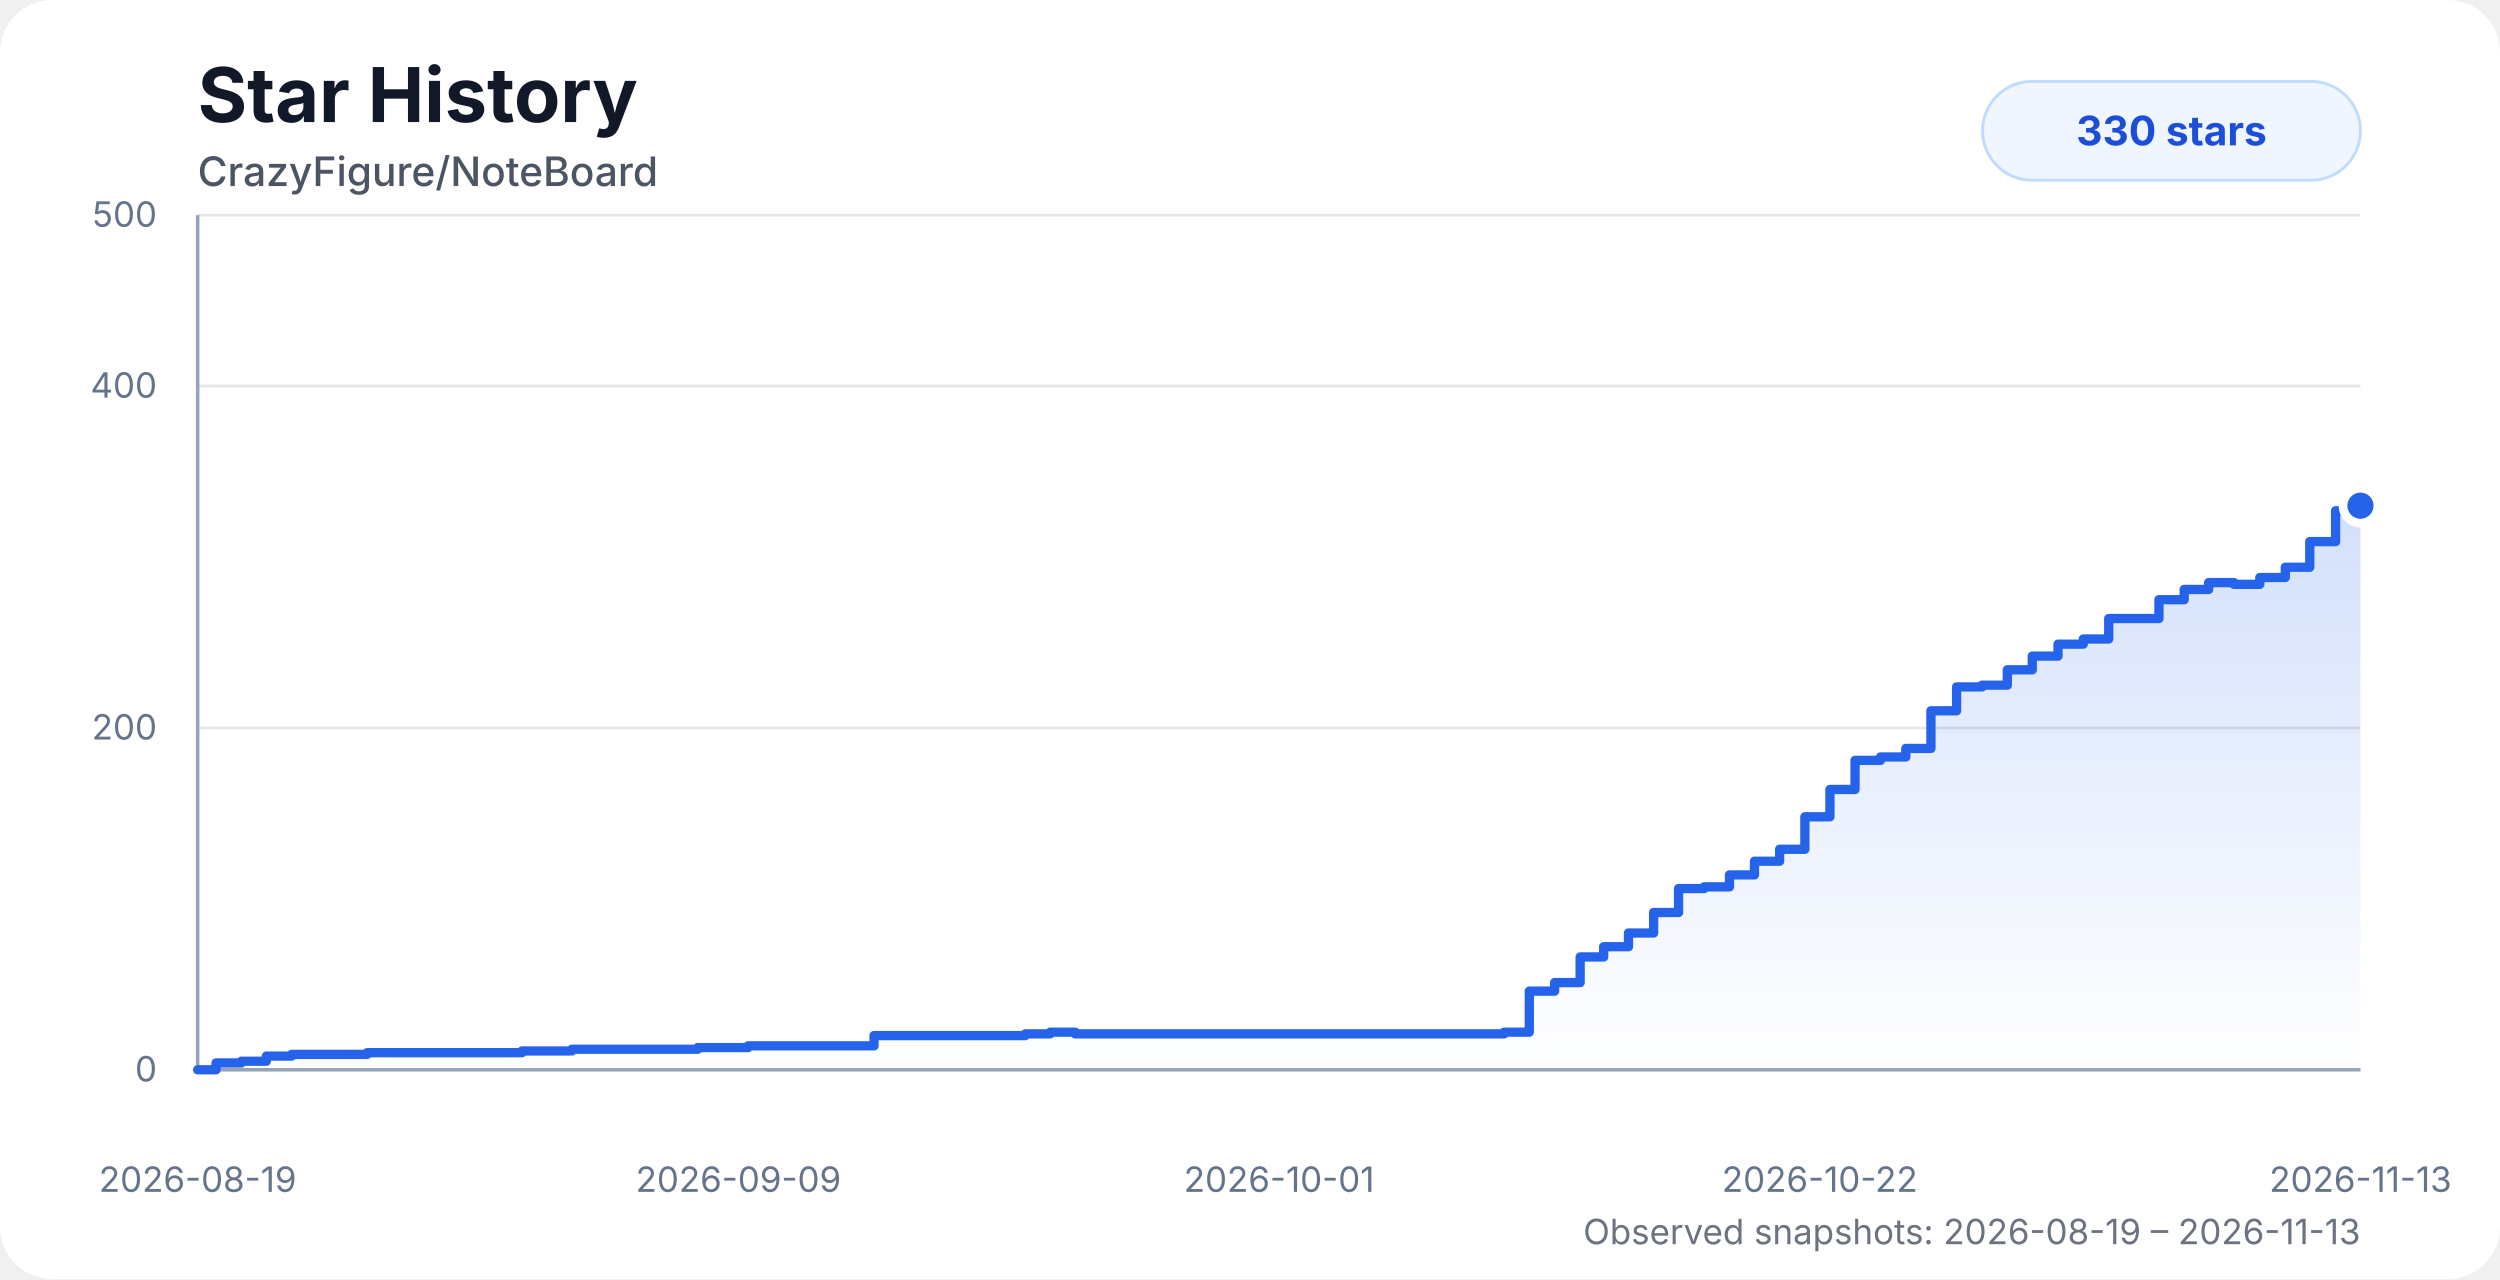
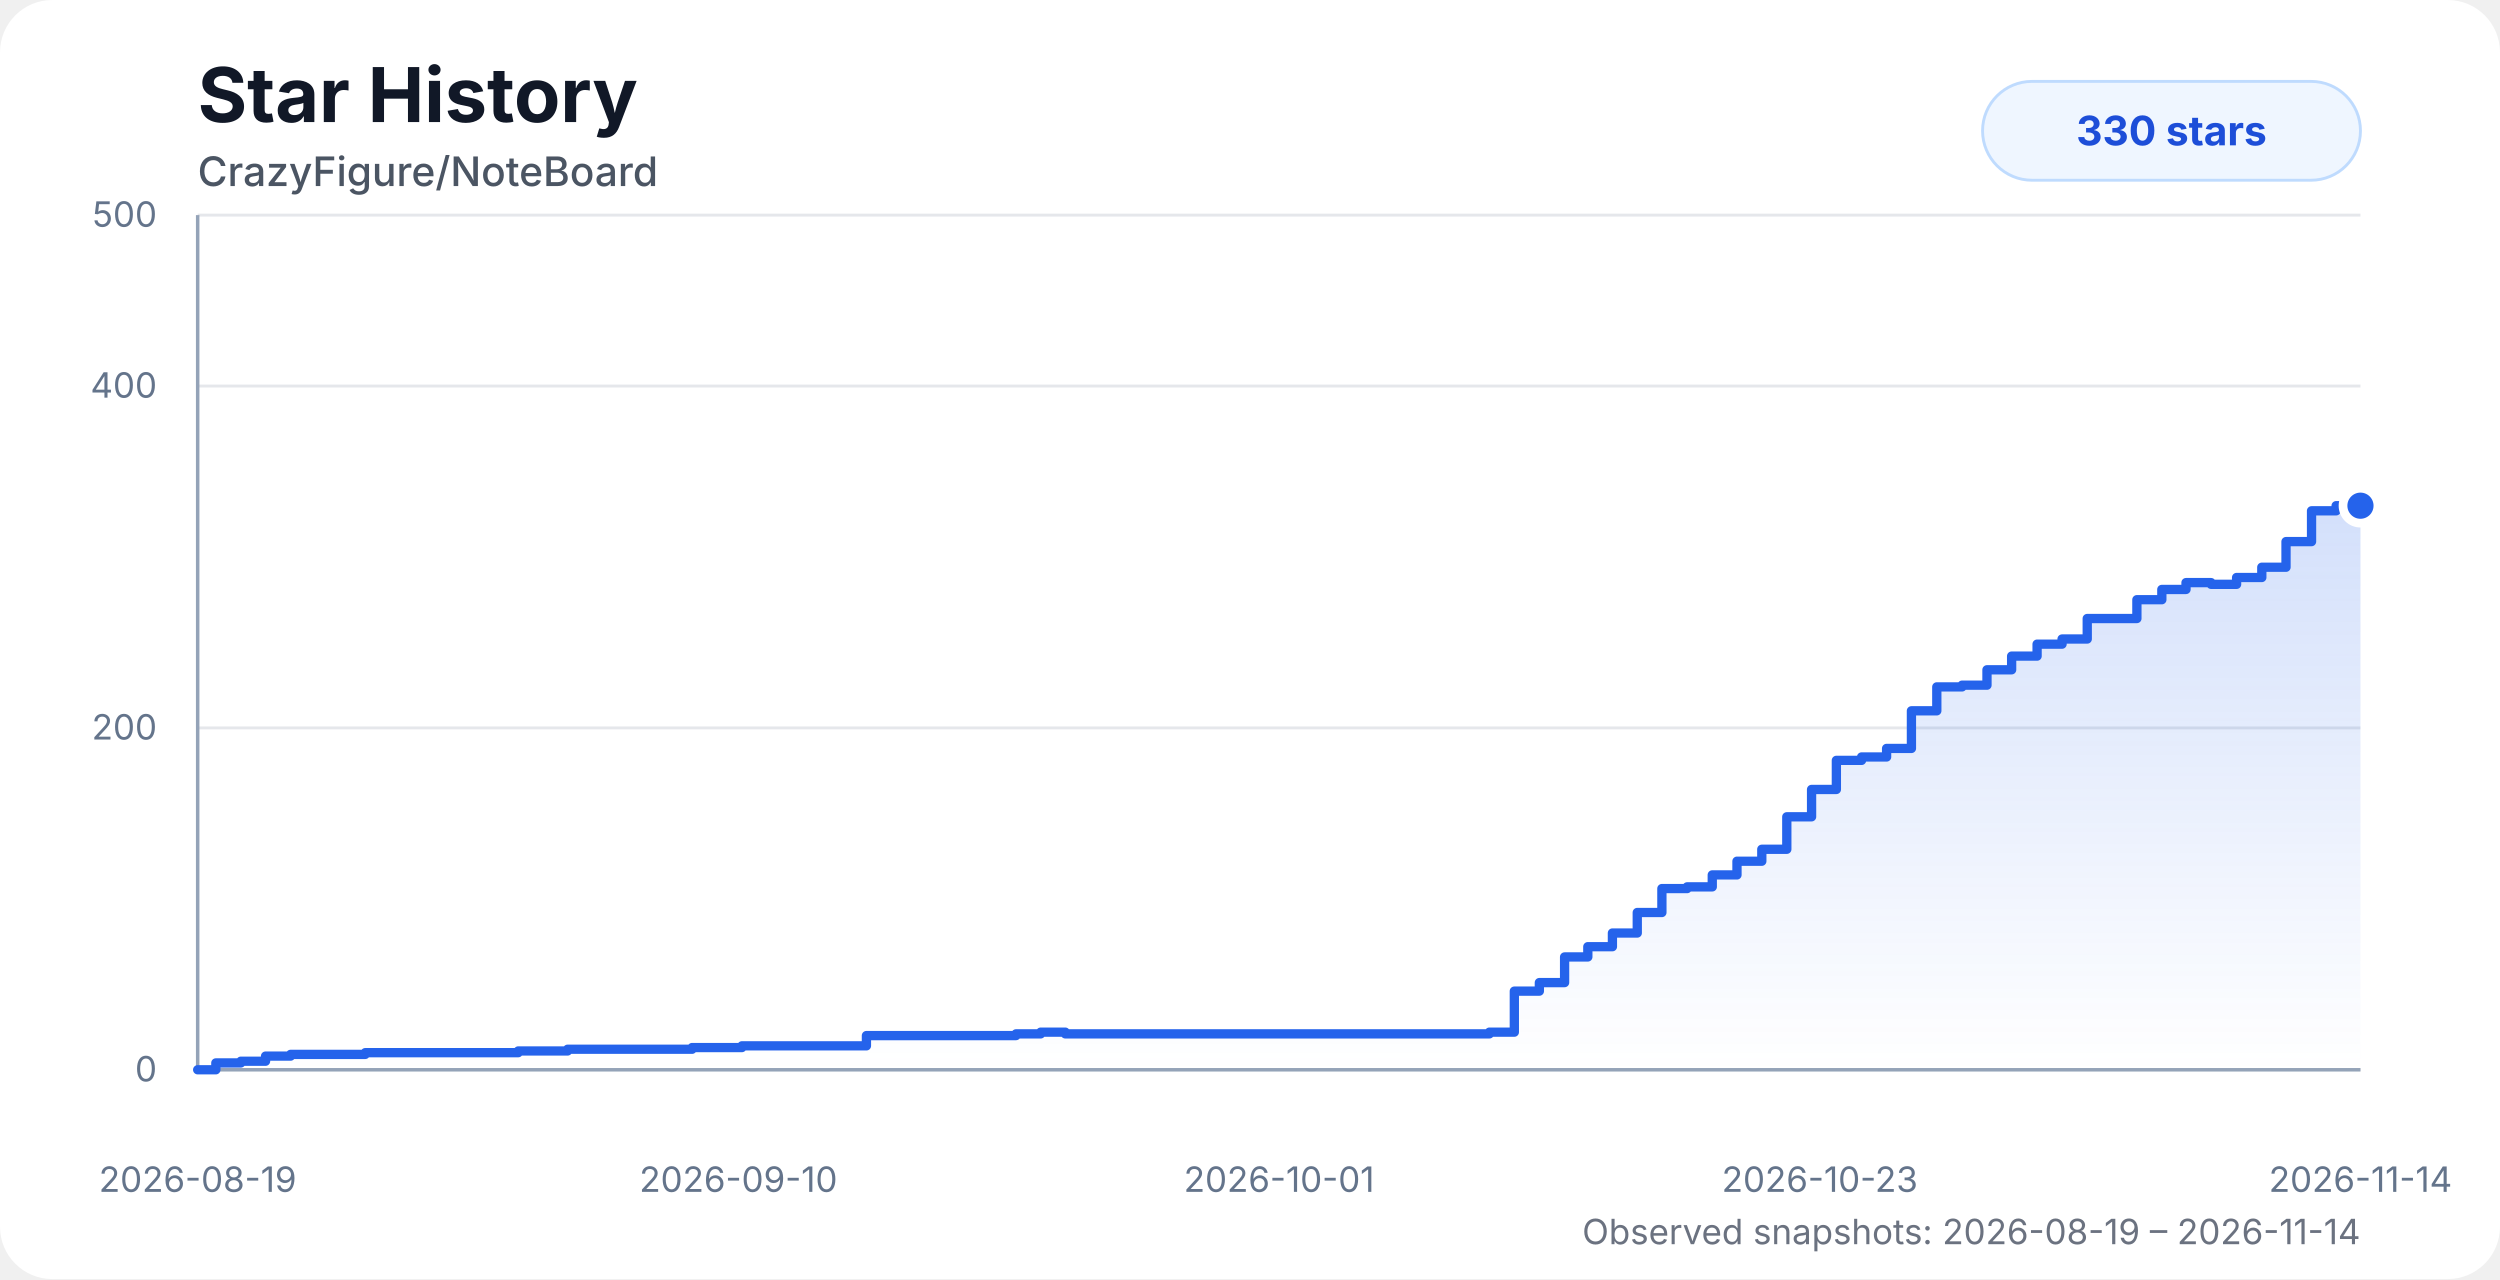
<svg xmlns="http://www.w3.org/2000/svg" width="860" height="440" viewBox="0 0 860 440" role="img" aria-labelledby="title desc">
  <style>
    .chart-bg { fill: #ffffff; }
    .title { fill: #111827; font: 700 26px system-ui, -apple-system, BlinkMacSystemFont, "Segoe UI", sans-serif; }
    .subtitle { fill: #4b5563; font: 500 14px system-ui, -apple-system, BlinkMacSystemFont, "Segoe UI", sans-serif; }
    .axis-label { fill: #64748b; font: 12px system-ui, -apple-system, BlinkMacSystemFont, "Segoe UI", sans-serif; }
    .grid { stroke: #e5e7eb; stroke-width: 1; }
    .axis { stroke: #94a3b8; stroke-width: 1.2; }
    .area { fill: url(#starGradient); opacity: 0.28; }
    .line { fill: none; stroke: #2563eb; stroke-width: 3.2; stroke-linecap: round; stroke-linejoin: round; }
    .dot { fill: #2563eb; stroke: #ffffff; stroke-width: 3; }
    .badge { fill: #eff6ff; stroke: #bfdbfe; }
    .badge-text { fill: #1d4ed8; font: 700 14px system-ui, -apple-system, BlinkMacSystemFont, "Segoe UI", sans-serif; }
    .status { fill: #6b7280; font: 12px system-ui, -apple-system, BlinkMacSystemFont, "Segoe UI", sans-serif; }
    @media (prefers-color-scheme: dark) {
      .chart-bg { fill: #0d1117; }
      .title { fill: #f8fafc; }
      .subtitle { fill: #cbd5e1; }
      .axis-label { fill: #94a3b8; }
      .grid { stroke: #1f2937; }
      .axis { stroke: #475569; }
      .dot { stroke: #0d1117; }
      .badge { fill: #172554; stroke: #1d4ed8; }
      .badge-text { fill: #bfdbfe; }
      .status { fill: #94a3b8; }
    }
  </style>
  <defs>
    <linearGradient id="starGradient" x1="0" x2="0" y1="0" y2="1">
      <stop offset="0%" stop-color="#2563eb" stop-opacity="0.72" />
      <stop offset="100%" stop-color="#2563eb" stop-opacity="0" />
    </linearGradient>
  </defs>
  <rect class="chart-bg" width="860" height="440" rx="18" />
  <text class="title" x="68" y="42">Star History</text>
  <text class="subtitle" x="68" y="64">CrazyFigure/NoteBoard</text>
  <g>
    <line class="grid" x1="68" y1="368" x2="812" y2="368" />
    <line class="grid" x1="68" y1="250.4" x2="812" y2="250.4" />
    <line class="grid" x1="68" y1="132.8" x2="812" y2="132.8" />
    <line class="grid" x1="68" y1="74" x2="812" y2="74" />
    <line class="axis" x1="68" y1="74" x2="68" y2="368" />
    <line class="axis" x1="68" y1="368" x2="812" y2="368" />
    <text class="axis-label" x="54" y="372" text-anchor="end">0</text>
    <text class="axis-label" x="54" y="254.4" text-anchor="end">200</text>
    <text class="axis-label" x="54" y="136.8" text-anchor="end">400</text>
    <text class="axis-label" x="54" y="78" text-anchor="end">500</text>
    <text class="axis-label" x="68" y="410" text-anchor="middle">2026-08-19</text>
-     <text class="axis-label" x="254" y="410" text-anchor="middle">2026-09-09</text>
+     <text class="axis-label" x="254" y="410" text-anchor="middle">2026-09-10</text>
    <text class="axis-label" x="440" y="410" text-anchor="middle">2026-10-01</text>
-     <text class="axis-label" x="626" y="410" text-anchor="middle">2026-10-22</text>
-     <text class="axis-label" x="812" y="410" text-anchor="middle">2026-11-13</text>
+     <text class="axis-label" x="626" y="410" text-anchor="middle">2026-10-23</text>
+     <text class="axis-label" x="812" y="410" text-anchor="middle">2026-11-14</text>
  </g>
-   <path class="area" d="M 68 368 H 68 V 368 H 74.32 V 365.65 H 83.02 V 365.06 H 91.62 V 363.3 H 100.33 V 362.71 H 108.99 V 362.71 H 117.6 V 362.71 H 126.3 V 362.12 H 138.04 V 362.12 H 147.32 V 362.12 H 154.15 V 362.12 H 162.41 V 362.12 H 171.17 V 362.12 H 179.53 V 361.53 H 188.06 V 361.53 H 196.71 V 360.94 H 205.4 V 360.94 H 214 V 360.94 H 222.72 V 360.94 H 231.43 V 360.94 H 240.02 V 360.36 H 248.7 V 360.36 H 257.35 V 359.77 H 266.02 V 359.77 H 274.6 V 359.77 H 283.4 V 359.77 H 292.1 V 359.77 H 300.67 V 356.24 H 309.31 V 356.24 H 317.97 V 356.24 H 326.57 V 356.24 H 335.22 V 356.24 H 344.02 V 356.24 H 352.71 V 355.65 H 361.3 V 355.06 H 369.86 V 355.65 H 378.57 V 355.65 H 387.2 V 355.65 H 395.86 V 355.65 H 404.68 V 355.65 H 413.48 V 355.65 H 422.12 V 355.65 H 430.71 V 355.65 H 439.51 V 355.65 H 448.1 V 355.65 H 456.6 V 355.65 H 465.39 V 355.65 H 474.11 V 355.65 H 482.92 V 355.65 H 491.46 V 355.65 H 500.2 V 355.65 H 508.83 V 355.65 H 517.41 V 355.06 H 526.08 V 340.95 H 534.79 V 338.01 H 543.57 V 329.19 H 551.66 V 325.66 H 560.2 V 320.96 H 568.85 V 313.9 H 577.42 V 305.67 H 586.21 V 305.08 H 594.95 V 300.97 H 603.54 V 296.26 H 612.19 V 292.15 H 620.88 V 280.98 H 629.5 V 271.57 H 638.13 V 261.57 H 646.89 V 260.4 H 655.6 V 257.46 H 664.24 V 244.52 H 673.07 V 236.29 H 681.85 V 235.7 H 690.52 V 230.41 H 699.1 V 225.7 H 707.96 V 221.59 H 716.65 V 219.82 H 725.4 V 212.77 H 733.9 V 212.77 H 742.68 V 206.3 H 751.36 V 202.77 H 759.77 V 200.42 H 768.49 V 201.01 H 777.37 V 198.66 H 786.14 V 195.13 H 794.56 V 186.31 H 803.44 V 175.72 H 812 V 173.96 L 812 368 L 68 368 Z" />
-   <path class="line" d="M 68 368 H 68 V 368 H 74.32 V 365.65 H 83.02 V 365.06 H 91.62 V 363.3 H 100.33 V 362.71 H 108.99 V 362.71 H 117.6 V 362.71 H 126.3 V 362.12 H 138.04 V 362.12 H 147.32 V 362.12 H 154.15 V 362.12 H 162.41 V 362.12 H 171.17 V 362.12 H 179.53 V 361.53 H 188.06 V 361.53 H 196.71 V 360.94 H 205.4 V 360.94 H 214 V 360.94 H 222.72 V 360.94 H 231.43 V 360.94 H 240.02 V 360.36 H 248.7 V 360.36 H 257.35 V 359.77 H 266.02 V 359.77 H 274.6 V 359.77 H 283.4 V 359.77 H 292.1 V 359.77 H 300.67 V 356.24 H 309.31 V 356.24 H 317.97 V 356.24 H 326.57 V 356.24 H 335.22 V 356.24 H 344.02 V 356.24 H 352.71 V 355.65 H 361.3 V 355.06 H 369.86 V 355.65 H 378.57 V 355.65 H 387.2 V 355.65 H 395.86 V 355.65 H 404.68 V 355.65 H 413.48 V 355.65 H 422.12 V 355.65 H 430.71 V 355.65 H 439.51 V 355.65 H 448.1 V 355.65 H 456.6 V 355.65 H 465.39 V 355.65 H 474.11 V 355.65 H 482.92 V 355.65 H 491.46 V 355.65 H 500.2 V 355.65 H 508.83 V 355.65 H 517.41 V 355.06 H 526.08 V 340.95 H 534.79 V 338.01 H 543.57 V 329.19 H 551.66 V 325.66 H 560.2 V 320.96 H 568.85 V 313.9 H 577.42 V 305.67 H 586.21 V 305.08 H 594.95 V 300.97 H 603.54 V 296.26 H 612.19 V 292.15 H 620.88 V 280.98 H 629.5 V 271.57 H 638.13 V 261.57 H 646.89 V 260.4 H 655.6 V 257.46 H 664.24 V 244.52 H 673.07 V 236.29 H 681.85 V 235.7 H 690.52 V 230.41 H 699.1 V 225.7 H 707.96 V 221.59 H 716.65 V 219.82 H 725.4 V 212.77 H 733.9 V 212.77 H 742.68 V 206.3 H 751.36 V 202.77 H 759.77 V 200.42 H 768.49 V 201.01 H 777.37 V 198.66 H 786.14 V 195.13 H 794.56 V 186.31 H 803.44 V 175.72 H 812 V 173.96" />
+   <path class="area" d="M 68 368 H 68 V 368 H 74.25 V 365.65 H 82.85 V 365.06 H 91.35 V 363.3 H 99.96 V 362.71 H 108.52 V 362.71 H 117.04 V 362.71 H 125.65 V 362.12 H 137.25 V 362.12 H 146.43 V 362.12 H 153.19 V 362.12 H 161.35 V 362.12 H 170.01 V 362.12 H 178.28 V 361.53 H 186.71 V 361.53 H 195.26 V 360.94 H 203.86 V 360.94 H 212.36 V 360.94 H 220.98 V 360.94 H 229.59 V 360.94 H 238.08 V 360.36 H 246.67 V 360.36 H 255.22 V 359.77 H 263.79 V 359.77 H 272.28 V 359.77 H 280.97 V 359.77 H 289.58 V 359.77 H 298.05 V 356.24 H 306.59 V 356.24 H 315.16 V 356.24 H 323.66 V 356.24 H 332.21 V 356.24 H 340.92 V 356.24 H 349.51 V 355.65 H 358 V 355.06 H 366.46 V 355.65 H 375.08 V 355.65 H 383.61 V 355.65 H 392.17 V 355.65 H 400.89 V 355.65 H 409.59 V 355.65 H 418.14 V 355.65 H 426.63 V 355.65 H 435.33 V 355.65 H 443.83 V 355.65 H 452.22 V 355.65 H 460.92 V 355.65 H 469.54 V 355.65 H 478.25 V 355.65 H 486.7 V 355.65 H 495.33 V 355.65 H 503.87 V 355.65 H 512.36 V 355.06 H 520.93 V 340.95 H 529.54 V 338.01 H 538.22 V 329.19 H 546.21 V 325.66 H 554.67 V 320.96 H 563.22 V 313.9 H 571.69 V 305.67 H 580.38 V 305.08 H 589.02 V 300.97 H 597.52 V 296.26 H 606.06 V 292.15 H 614.66 V 280.98 H 623.18 V 271.57 H 631.71 V 261.57 H 640.38 V 260.4 H 648.99 V 257.46 H 657.53 V 244.52 H 666.26 V 236.29 H 674.95 V 235.7 H 683.52 V 230.41 H 692 V 225.7 H 700.76 V 221.59 H 709.35 V 219.82 H 718.01 V 212.77 H 726.4 V 212.77 H 735.09 V 206.3 H 743.67 V 202.77 H 751.99 V 200.42 H 760.61 V 201.01 H 769.39 V 198.66 H 778.06 V 195.13 H 786.39 V 186.31 H 795.17 V 175.72 H 803.63 V 173.96 H 812 V 173.96 L 812 368 L 68 368 Z" />
+   <path class="line" d="M 68 368 H 68 V 368 H 74.25 V 365.65 H 82.85 V 365.06 H 91.35 V 363.3 H 99.96 V 362.71 H 108.52 V 362.71 H 117.04 V 362.71 H 125.65 V 362.12 H 137.25 V 362.12 H 146.43 V 362.12 H 153.19 V 362.12 H 161.35 V 362.12 H 170.01 V 362.12 H 178.28 V 361.53 H 186.71 V 361.53 H 195.26 V 360.94 H 203.86 V 360.94 H 212.36 V 360.94 H 220.98 V 360.94 H 229.59 V 360.94 H 238.08 V 360.36 H 246.67 V 360.36 H 255.22 V 359.77 H 263.79 V 359.77 H 272.28 V 359.77 H 280.97 V 359.77 H 289.58 V 359.77 H 298.05 V 356.24 H 306.59 V 356.24 H 315.16 V 356.24 H 323.66 V 356.24 H 332.21 V 356.24 H 340.92 V 356.24 H 349.51 V 355.65 H 358 V 355.06 H 366.46 V 355.65 H 375.08 V 355.65 H 383.61 V 355.65 H 392.17 V 355.65 H 400.89 V 355.65 H 409.59 V 355.65 H 418.14 V 355.65 H 426.63 V 355.65 H 435.33 V 355.65 H 443.83 V 355.65 H 452.22 V 355.65 H 460.92 V 355.65 H 469.54 V 355.65 H 478.25 V 355.65 H 486.7 V 355.65 H 495.33 V 355.65 H 503.87 V 355.65 H 512.36 V 355.06 H 520.93 V 340.95 H 529.54 V 338.01 H 538.22 V 329.19 H 546.21 V 325.66 H 554.67 V 320.96 H 563.22 V 313.9 H 571.69 V 305.67 H 580.38 V 305.08 H 589.02 V 300.97 H 597.52 V 296.26 H 606.06 V 292.15 H 614.66 V 280.98 H 623.18 V 271.57 H 631.71 V 261.57 H 640.38 V 260.4 H 648.99 V 257.46 H 657.53 V 244.52 H 666.26 V 236.29 H 674.95 V 235.7 H 683.52 V 230.41 H 692 V 225.7 H 700.76 V 221.59 H 709.35 V 219.82 H 718.01 V 212.77 H 726.4 V 212.77 H 735.09 V 206.3 H 743.67 V 202.77 H 751.99 V 200.42 H 760.61 V 201.01 H 769.39 V 198.66 H 778.06 V 195.13 H 786.39 V 186.31 H 795.17 V 175.72 H 803.63 V 173.96 H 812 V 173.96" />
  <circle class="dot" cx="812" cy="173.96" r="6" />
  <rect class="badge" x="682" y="28" width="130" height="34" rx="17" />
  <text class="badge-text" x="747" y="50" text-anchor="middle">330 stars</text>
-   <text class="status" x="812" y="428" text-anchor="end">Observed snapshots: 2026-08-19 – 2026-11-13</text>
+   <text class="status" x="812" y="428" text-anchor="end">Observed snapshots: 2026-08-19 – 2026-11-14</text>
</svg>
